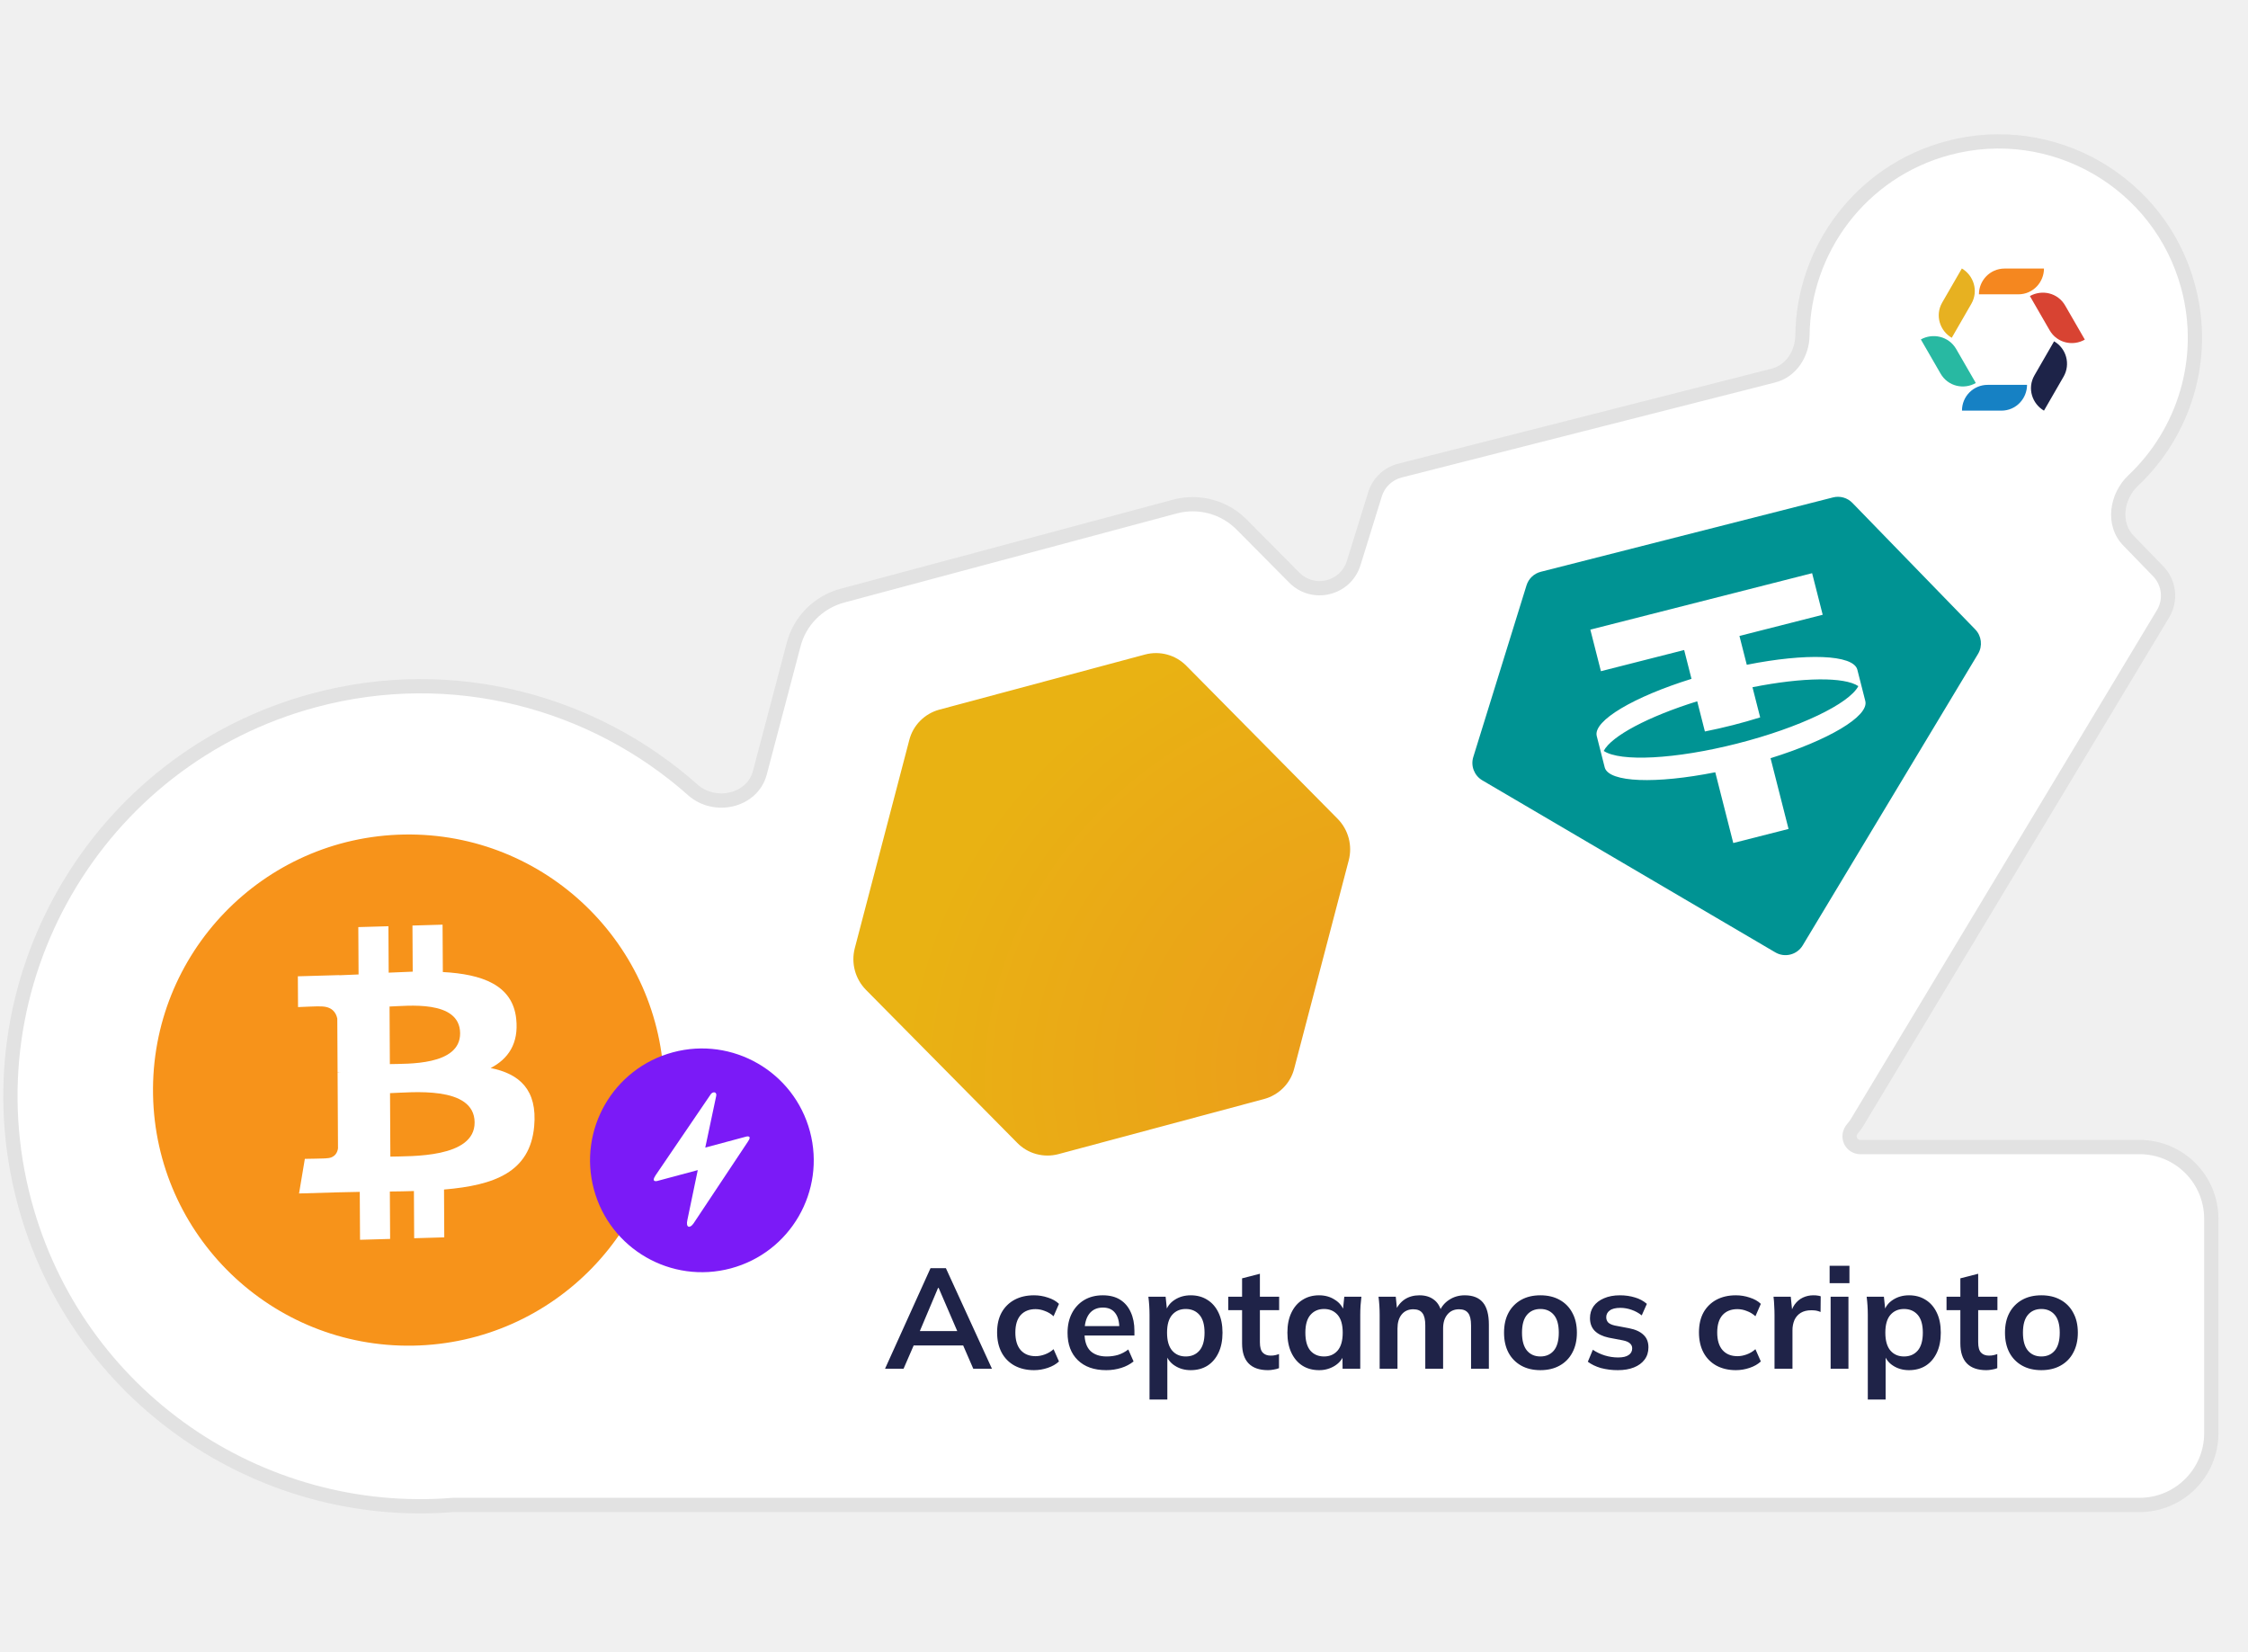
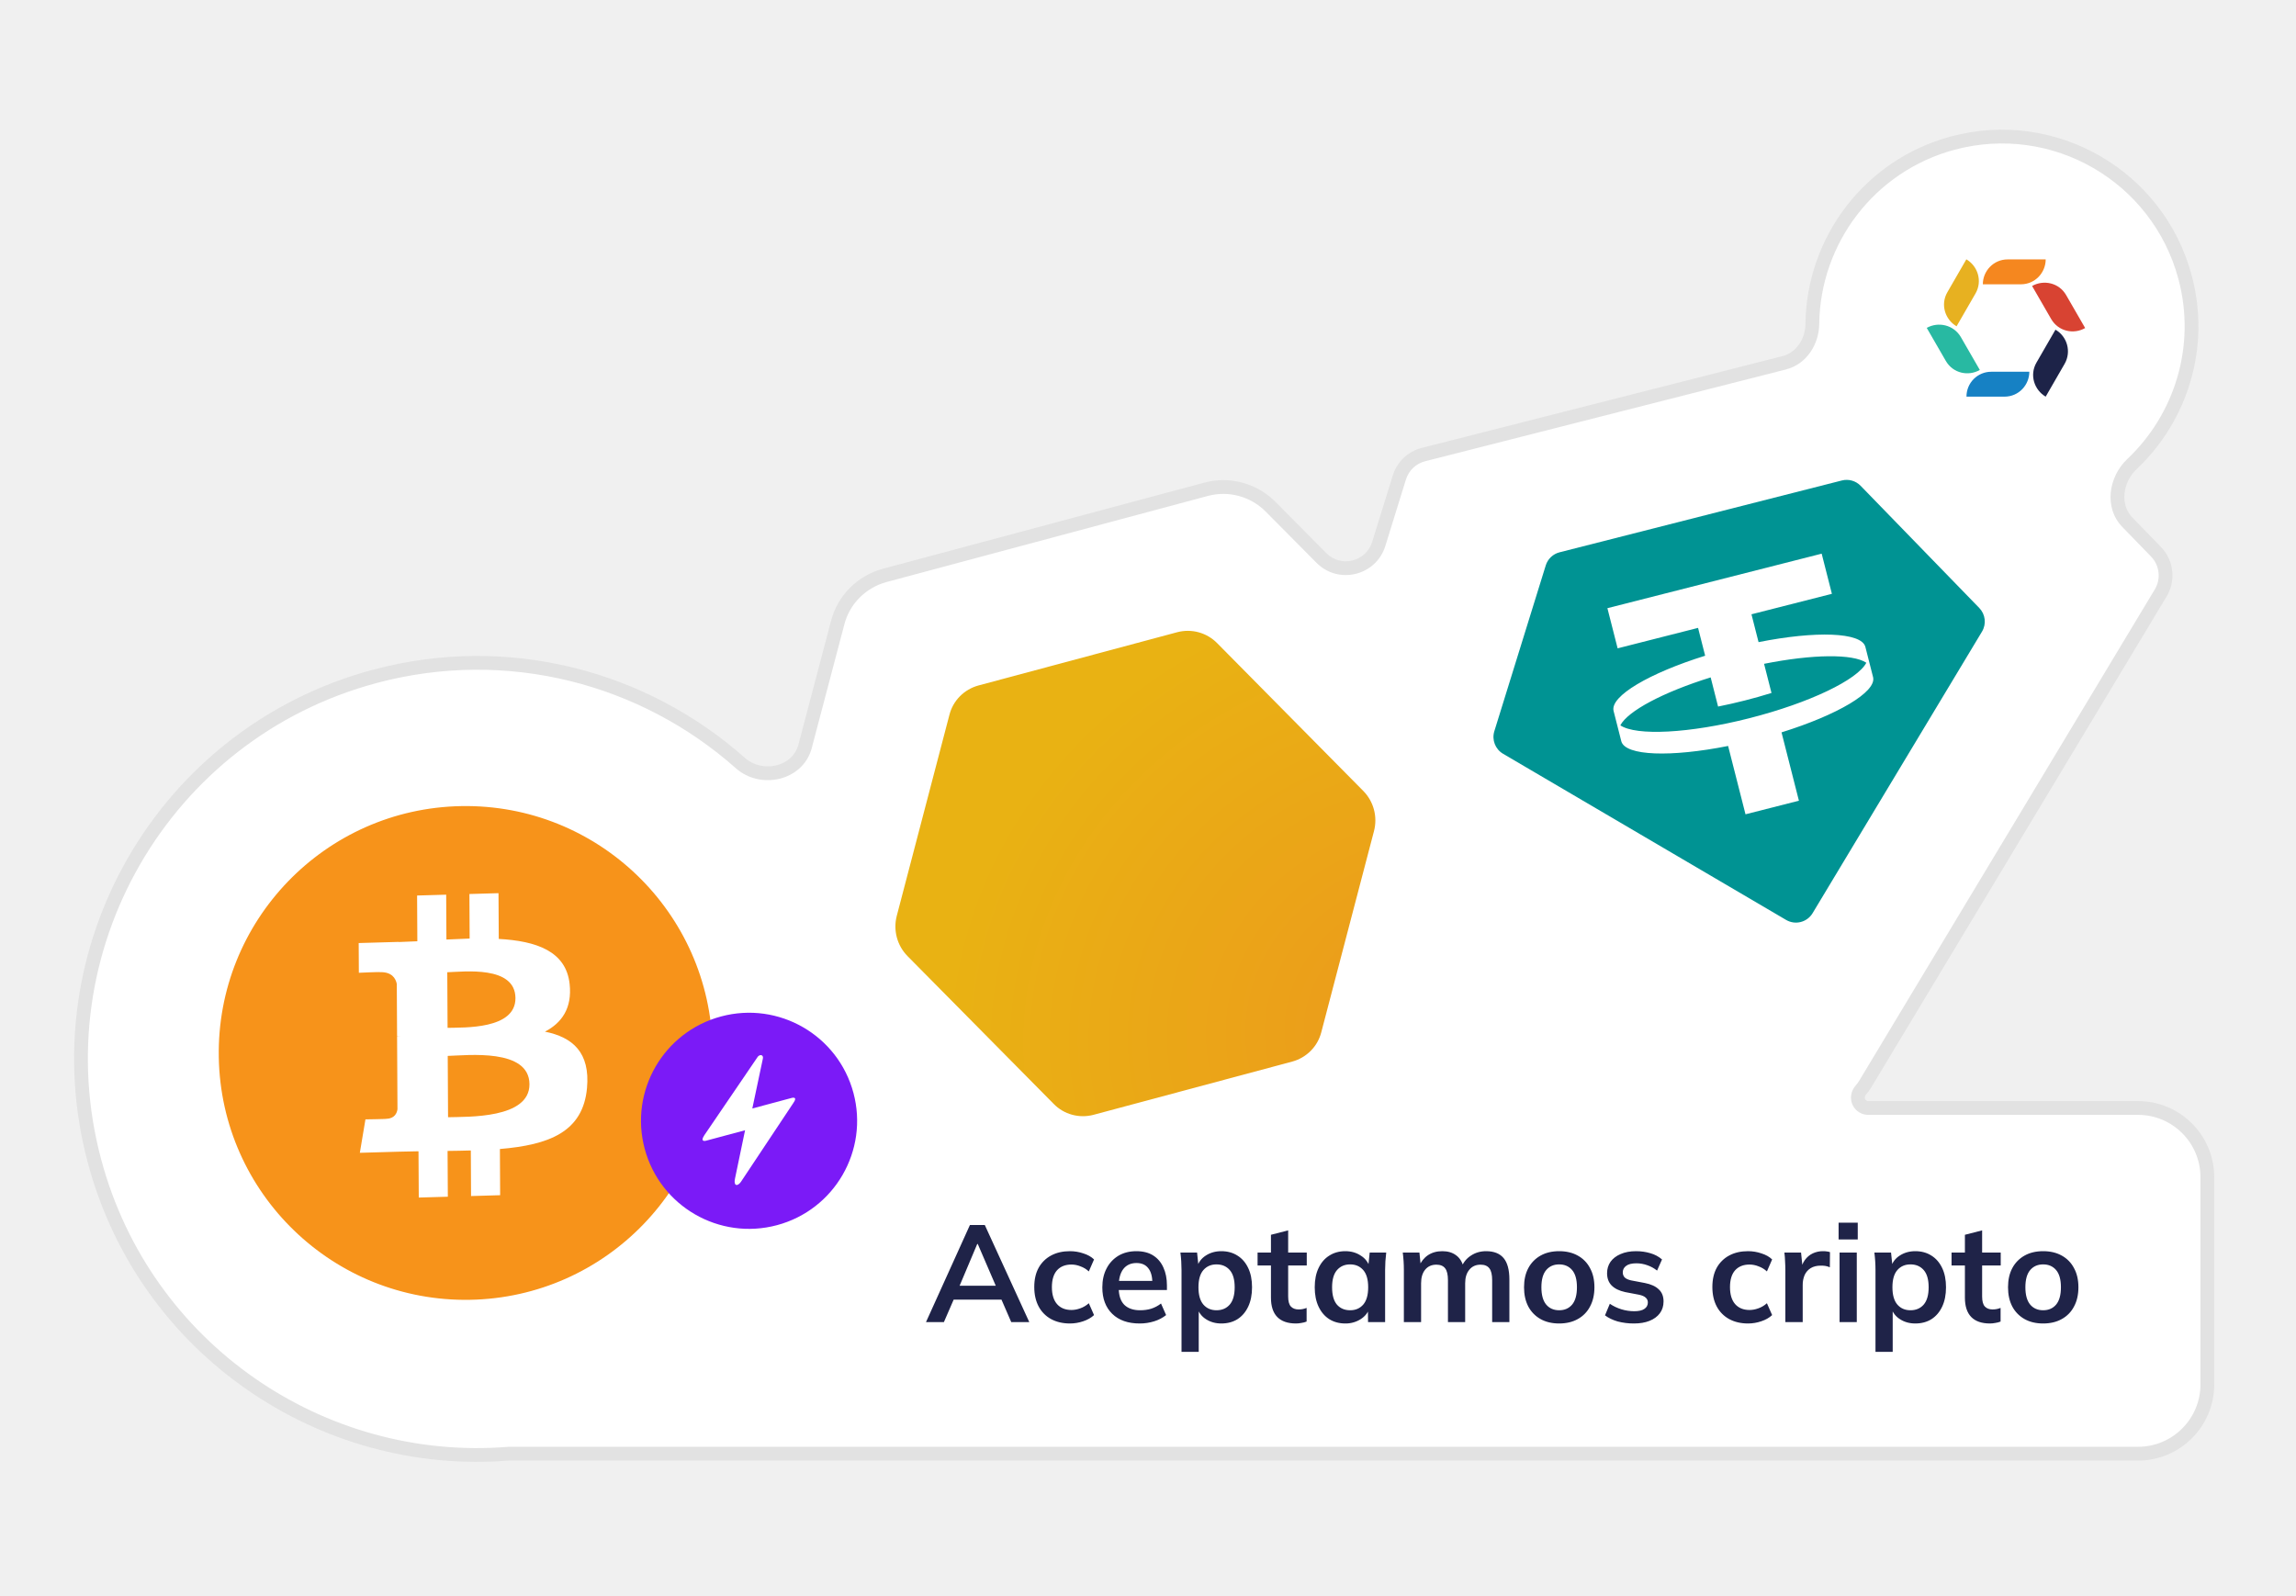
- <svg xmlns="http://www.w3.org/2000/svg" width="245" height="180" fill="none" viewBox="0 0 245 180">
-   <path fill="#fff" fill-rule="evenodd" d="M238.481 31.26c2.107 7.864-.455 15.877-5.986 21.099-1.843 1.74-2.286 4.742-.521 6.56l3.231 3.326a3.835 3.835 0 0 1 .535 4.646l-33.353 55.445a3.916 3.916 0 0 1-.421.573c-.229.257-.389.577-.389.922a1.17 1.17 0 0 0 1.17 1.169h30.436c4.317 0 7.817 3.5 7.817 7.817v23.366c0 4.317-3.5 7.817-7.817 7.817H49.399c-21.094 1.72-41.058-11.804-46.73-32.974-6.386-23.832 7.756-48.327 31.587-54.713 15.068-4.037 30.402.132 41.255 9.768 2.392 2.124 6.488 1.22 7.304-1.873l3.678-13.952a7.384 7.384 0 0 1 1.916-3.37 7.563 7.563 0 0 1 3.378-1.968l36.276-9.72a7.515 7.515 0 0 1 7.267 1.973l5.733 5.779c2.063 2.08 5.6 1.213 6.468-1.586l2.327-7.504a3.823 3.823 0 0 1 2.709-2.575l40.704-10.357c1.941-.494 3.148-2.39 3.171-4.392.108-9.345 6.382-17.857 15.852-20.394 11.407-3.057 23.131 3.712 26.187 15.119Z" clip-rule="evenodd" />
-   <path fill="#E2E2E2" d="m238.481 31.26-.75.202.75-.201Zm-3.276 30.985.557-.54-.557.54Zm.535 4.646-.666-.4.666.4Zm-33.353 55.445.665.4-.665-.4ZM49.399 164v-.777h-.032l-.031.003.063.774Zm-46.73-32.974-.751.201.75-.201Zm31.587-54.713-.2-.75.2.75Zm52.237-6.057.752.198.001-.006-.752-.192Zm1.916-3.37-.551-.548.551.547Zm3.378-1.968-.2-.75h-.004l.204.75Zm36.276-9.72-.201-.75.201.75Zm7.267 1.973.551-.547-.002-.002-.549.549Zm14.528-3.311-.742-.23.742.23Zm2.709-2.575.191.753-.191-.752Zm59.727-35.143.201.75-.201-.75Zm-19.023 24.786.192.753-.192-.753Zm3.171-4.392-.777-.009.777.01ZM82.815 84.208l.751.198-.751-.198Zm58.248-21.258-.552.547.552-.547Zm6.468-1.586-.743-.23.743.23Zm54.435 61.545.58.516-.58-.516Zm30.529-70.55-.533-.565.533.565Zm-.521 6.56-.557.541.557-.541Zm1.054-5.995c5.731-5.41 8.387-13.715 6.204-21.864l-1.501.402c2.03 7.576-.437 15.299-5.769 20.332l1.066 1.13Zm2.734 8.78-3.23-3.326-1.115 1.082 3.23 3.327 1.115-1.083Zm.643 5.588a4.61 4.61 0 0 0-.643-5.588l-1.115 1.083a3.058 3.058 0 0 1 .427 3.704l1.331.8Zm-33.353 55.444 33.353-55.444-1.331-.801-33.353 55.444 1.331.801Zm-.506.689c.187-.21.357-.44.506-.689l-1.331-.801c-.1.166-.213.319-.336.458l1.161 1.032Zm30.637.798h-30.436v1.554h30.436v-1.554Zm8.594 8.594a8.594 8.594 0 0 0-8.594-8.594v1.554a7.04 7.04 0 0 1 7.04 7.04h1.554Zm0 23.366v-23.366h-1.554v23.366h1.554Zm-8.594 8.594a8.594 8.594 0 0 0 8.594-8.594h-1.554a7.04 7.04 0 0 1-7.04 7.04v1.554Zm-183.784 0h183.784v-1.554H49.399v1.554Zm-47.481-33.55C7.689 152.766 28 166.525 49.462 164.774l-.126-1.548c-20.727 1.69-40.344-11.6-45.917-32.401l-1.501.402Zm32.137-55.664C9.81 82.059-4.579 106.98 1.918 131.227l1.5-.402c-6.274-23.417 7.623-47.487 31.04-53.761l-.403-1.501ZM76.027 85.5c-11.04-9.802-26.64-14.045-41.972-9.937l.403 1.5c14.805-3.966 29.871.13 40.538 9.599l1.031-1.162Zm9.715-15.442L82.064 84.01l1.502.396 3.679-13.952-1.503-.396Zm2.116-3.72a8.16 8.16 0 0 0-2.117 3.726l1.505.384a6.606 6.606 0 0 1 1.715-3.016l-1.103-1.094Zm3.725-2.17a8.34 8.34 0 0 0-3.725 2.17l1.103 1.094a6.785 6.785 0 0 1 3.03-1.765l-.408-1.499Zm36.279-9.72-36.276 9.72.402 1.5 36.276-9.72-.402-1.5Zm8.017 2.174a8.29 8.29 0 0 0-8.017-2.175l.402 1.501a6.738 6.738 0 0 1 6.516 1.771l1.099-1.097Zm5.735 5.78-5.733-5.778-1.103 1.094 5.733 5.779 1.103-1.094Zm7.502-8.772-2.328 7.504 1.485.46 2.327-7.504-1.484-.46Zm3.259-3.097a4.6 4.6 0 0 0-3.259 3.097l1.484.46a3.047 3.047 0 0 1 2.158-2.052l-.383-1.505Zm40.704-10.358-40.704 10.358.383 1.505 40.705-10.357-.384-1.506Zm19.014-24.784c-9.815 2.63-16.316 11.452-16.428 21.136l1.554.018c.104-9.006 6.151-17.208 15.276-19.653l-.402-1.5Zm27.139 15.669c-3.168-11.821-15.318-18.836-27.139-15.669l.402 1.501c10.992-2.945 22.291 3.578 25.236 14.57l1.501-.402Zm-45.769 10.62c2.353-.598 3.73-2.86 3.756-5.135l-1.554-.018c-.02 1.73-1.056 3.259-2.586 3.648l.384 1.506ZM74.996 86.663c1.405 1.247 3.294 1.595 4.942 1.194 1.655-.404 3.136-1.584 3.628-3.45l-1.502-.396c-.324 1.227-1.298 2.045-2.493 2.336-1.203.293-2.557.03-3.544-.846l-1.031 1.162ZM200.8 123.831c0 1.075.872 1.946 1.947 1.946v-1.554a.393.393 0 0 1-.393-.392H200.8Zm-60.289-60.334c2.477 2.496 6.72 1.456 7.762-1.902l-1.485-.46c-.694 2.239-3.523 2.932-5.174 1.268l-1.103 1.094Zm60.874 58.896c-.314.353-.585.849-.585 1.438h1.554c0-.1.049-.245.192-.406l-1.161-1.032Zm30.577-70.599c-2.07 1.954-2.69 5.457-.545 7.666l1.115-1.082c-1.386-1.427-1.119-3.93.496-5.454l-1.066-1.13Z" />
-   <path fill="#F7931A" d="M72.378 118.305c.269 15.382-11.984 28.066-27.368 28.336-15.376.267-28.063-11.984-28.33-27.363-.27-15.381 11.981-28.067 27.36-28.336 15.382-.27 28.069 11.984 28.337 27.363Z" />
-   <path fill="#fff" d="M56.259 111.02c-.395-3.71-3.757-4.861-7.996-5.093l-.029-5.162-3.282.095.028 5.026c-.874.028-1.747.064-2.62.109l-.028-5.06-3.281.095.028 5.161c-.71.034-1.409.067-2.09.087v-.016l-4.527.13.02 3.355s2.423-.114 2.383-.07c1.33-.038 1.766.688 1.895 1.322l.033 5.881c.092-.002.212-.001.347.012l-.347.01.044 8.238c-.056.403-.298 1.048-1.228 1.077.043.034-2.385.068-2.385.068l-.632 3.772 4.272-.123c.795-.022 1.577-.032 2.345-.05l.03 5.221 3.279-.094-.03-5.167c.901-.007 1.772-.026 2.623-.051l.027 5.142 3.281-.095-.026-5.212c5.516-.462 9.371-1.905 9.824-6.879.365-4.005-1.607-5.731-4.744-6.361 1.898-.984 3.079-2.652 2.786-5.368Zm-4.533 11.296c.023 3.902-6.958 3.661-9.182 3.726l-.037-6.917c2.225-.063 9.198-.877 9.22 3.191Zm-1.58-9.713c.019 3.548-5.804 3.303-7.657 3.356l-.034-6.273c1.853-.054 7.67-.787 7.692 2.916v.001Z" />
-   <path fill="#7B1AF7" d="M79.652 138.22c6.502-1.742 10.361-8.426 8.619-14.928-1.742-6.502-8.426-10.361-14.928-8.619-6.502 1.743-10.361 8.426-8.619 14.928 1.742 6.503 8.426 10.361 14.928 8.619Z" />
-   <path fill="#fff" d="m71.454 128.072 6.036-8.867c.284-.31.668-.179.56.253l-1.185 5.598 4.468-1.197s.71-.191.156.584l-5.9 8.875c-.42.604-.862.455-.677-.356l1.135-5.45-4.425 1.186s-.71.19-.168-.626Z" />
-   <path fill="url(#a)" d="m145.781 89.227-16.487-16.675a4.642 4.642 0 0 0-4.495-1.228l-22.428 6.01a4.663 4.663 0 0 0-2.088 1.218 4.575 4.575 0 0 0-1.183 2.09l-5.94 22.685a4.763 4.763 0 0 0 1.216 4.541l16.487 16.673a4.57 4.57 0 0 0 2.07 1.219 4.65 4.65 0 0 0 2.417.012l22.428-6.01a4.66 4.66 0 0 0 2.088-1.219 4.565 4.565 0 0 0 1.183-2.09l5.941-22.683a4.741 4.741 0 0 0-1.209-4.543Z" />
-   <path fill="#009393" fill-rule="evenodd" d="m167.922 62.311 31.851-8.105a2.19 2.19 0 0 1 2.112.598l13.389 13.787a2.2 2.2 0 0 1 .307 2.663l-19.112 31.77a2.19 2.19 0 0 1-2.986.76l-31.929-18.746a2.197 2.197 0 0 1-.986-2.545l5.801-18.707a2.192 2.192 0 0 1 1.553-1.475Zm29.573.152 1.153 4.53-9.073 2.31.799 3.141c6.458-1.286 11.59-1.123 12.046.52l.876 3.446c.385 1.662-4.045 4.257-10.331 6.214l1.961 7.71-6.024 1.533-1.962-7.71c-6.458 1.286-11.59 1.124-12.046-.52l-.876-3.445c-.385-1.662 4.045-4.257 10.331-6.215l-.799-3.141-9.073 2.308-1.153-4.53 24.171-6.151Zm-8.145 18.56c6.8-1.73 12.188-4.342 13.182-6.253-1.515-1.02-6.046-.974-11.536.12l.837 3.288a59.087 59.087 0 0 1-6.024 1.534l-.837-3.29c-5.344 1.664-9.347 3.789-10.19 5.41 1.787 1.203 7.767.922 14.568-.808Z" clip-rule="evenodd" />
-   <path fill="#1F2348" d="m96.456 149.157 4.956-10.955h1.678l5.019 10.955h-2.035l-1.337-3.077.808.544h-6.572l.839-.544-1.337 3.077h-2.02Zm5.78-8.81-2.191 5.189-.404-.481h5.221l-.327.481-2.237-5.189h-.062Zm10.459 8.965c-.808 0-1.518-.166-2.129-.497a3.468 3.468 0 0 1-1.398-1.414c-.332-.622-.498-1.357-.498-2.207 0-.849.166-1.574.498-2.175a3.486 3.486 0 0 1 1.414-1.383c.6-.321 1.305-.481 2.113-.481.518 0 1.02.082 1.507.248.497.156.901.383 1.212.684l-.59 1.352a2.71 2.71 0 0 0-.948-.575 2.738 2.738 0 0 0-1.01-.202c-.694 0-1.238.217-1.632.652-.383.435-.575 1.067-.575 1.896s.192 1.466.575 1.911c.394.446.938.668 1.632.668.321 0 .652-.062.994-.186a2.87 2.87 0 0 0 .964-.575l.59 1.336c-.321.301-.73.534-1.228.7a4.613 4.613 0 0 1-1.491.248Zm7.864 0c-1.315 0-2.346-.362-3.092-1.088-.746-.725-1.119-1.719-1.119-2.983 0-.818.161-1.533.482-2.144a3.567 3.567 0 0 1 1.336-1.43c.581-.342 1.254-.512 2.02-.512.757 0 1.389.16 1.896.481.508.321.891.772 1.15 1.352.269.58.404 1.259.404 2.036v.512h-5.718v-1.025h4.335l-.264.217c0-.725-.156-1.279-.466-1.662-.301-.384-.741-.575-1.321-.575-.642 0-1.139.228-1.492.684-.342.455-.512 1.092-.512 1.911v.202c0 .849.207 1.486.621 1.911.425.414 1.02.621 1.787.621.445 0 .86-.057 1.243-.17a3.66 3.66 0 0 0 1.119-.591l.575 1.305a4.094 4.094 0 0 1-1.337.7 5.395 5.395 0 0 1-1.647.248Zm4.722 3.201v-9.245c0-.321-.011-.648-.031-.979a14.689 14.689 0 0 0-.094-.979h1.88l.171 1.647h-.171c.156-.549.482-.984.979-1.305.508-.332 1.093-.497 1.756-.497.694 0 1.3.165 1.818.497.518.321.922.787 1.212 1.398.29.601.435 1.326.435 2.176 0 .849-.145 1.579-.435 2.19-.29.612-.694 1.083-1.212 1.414-.518.322-1.124.482-1.818.482-.652 0-1.227-.16-1.725-.482a2.312 2.312 0 0 1-.994-1.289h.171v4.972h-1.942Zm3.946-4.693c.622 0 1.119-.212 1.492-.637.373-.435.559-1.087.559-1.957 0-.871-.186-1.518-.559-1.943-.373-.424-.87-.637-1.492-.637-.611 0-1.103.213-1.476.637-.373.425-.559 1.072-.559 1.943 0 .87.186 1.522.559 1.957.373.425.865.637 1.476.637Zm8.97 1.492c-.933 0-1.637-.243-2.114-.73-.476-.487-.714-1.217-.714-2.191v-3.62h-1.508v-1.461h1.508v-2.004l1.942-.498v2.502h2.098v1.461h-2.098v3.496c0 .538.103.916.311 1.134.207.217.492.326.854.326.197 0 .363-.015.497-.046a2.79 2.79 0 0 0 .42-.125v1.539a2.483 2.483 0 0 1-.59.155c-.208.041-.41.062-.606.062Zm5.561 0c-.684 0-1.285-.16-1.803-.482-.518-.331-.922-.802-1.212-1.414-.29-.611-.435-1.341-.435-2.19 0-.85.145-1.575.435-2.176.29-.611.694-1.077 1.212-1.398.518-.332 1.119-.497 1.803-.497.663 0 1.243.165 1.74.497a2.29 2.29 0 0 1 1.01 1.305h-.171l.171-1.647h1.865l-.094.979c-.02.331-.031.658-.031.979v5.889h-1.926l-.016-1.616h.187c-.166.538-.503.968-1.01 1.289a3.153 3.153 0 0 1-1.725.482Zm.544-1.492c.611 0 1.103-.212 1.476-.637.373-.435.559-1.087.559-1.957 0-.871-.186-1.518-.559-1.943-.373-.424-.865-.637-1.476-.637-.612 0-1.104.213-1.477.637-.372.425-.559 1.072-.559 1.943 0 .87.181 1.522.544 1.957.373.425.87.637 1.492.637Zm6.061 1.337v-5.889a15.472 15.472 0 0 0-.124-1.958h1.88l.156 1.554h-.187a2.69 2.69 0 0 1 .995-1.259c.455-.3.994-.45 1.616-.45.621 0 1.134.15 1.538.45.414.29.704.746.87 1.368h-.249c.218-.56.575-1 1.072-1.321.498-.332 1.067-.497 1.71-.497.88 0 1.538.259 1.973.776.435.518.653 1.326.653 2.424v4.802h-1.943v-4.724c0-.621-.103-1.067-.31-1.336-.208-.28-.539-.42-.995-.42-.539 0-.963.192-1.274.575-.311.373-.466.881-.466 1.523v4.382h-1.942v-4.724c0-.621-.104-1.067-.311-1.336-.207-.28-.539-.42-.995-.42-.538 0-.963.192-1.274.575-.3.373-.45.881-.45 1.523v4.382h-1.943Zm17.518.155c-.808 0-1.507-.166-2.097-.497a3.494 3.494 0 0 1-1.383-1.414c-.321-.611-.482-1.336-.482-2.175 0-.839.161-1.559.482-2.16a3.488 3.488 0 0 1 1.383-1.414c.59-.332 1.289-.497 2.097-.497s1.508.165 2.098.497a3.368 3.368 0 0 1 1.383 1.414c.331.601.497 1.321.497 2.16 0 .839-.166 1.564-.497 2.175a3.373 3.373 0 0 1-1.383 1.414c-.59.331-1.29.497-2.098.497Zm0-1.492c.612 0 1.098-.212 1.461-.637.363-.435.544-1.087.544-1.957 0-.871-.181-1.518-.544-1.943-.363-.424-.849-.637-1.461-.637-.611 0-1.098.213-1.46.637-.363.425-.544 1.072-.544 1.943 0 .87.181 1.522.544 1.957.362.425.849.637 1.46.637Zm8.45 1.492a7.093 7.093 0 0 1-1.865-.233c-.559-.166-1.03-.394-1.414-.684l.544-1.305a4.946 4.946 0 0 0 2.751.839c.517 0 .901-.088 1.149-.264a.823.823 0 0 0 .389-.715.68.68 0 0 0-.249-.559c-.155-.145-.409-.254-.761-.326l-1.554-.296c-.663-.145-1.171-.393-1.523-.745-.342-.353-.512-.814-.512-1.383 0-.487.129-.917.388-1.29.269-.373.647-.663 1.134-.87.497-.218 1.078-.326 1.741-.326.58 0 1.123.077 1.631.233a3.42 3.42 0 0 1 1.305.699l-.559 1.258a3.675 3.675 0 0 0-1.103-.606 3.662 3.662 0 0 0-1.212-.217c-.539 0-.933.098-1.181.295a.871.871 0 0 0-.373.73c0 .228.072.42.217.575.156.145.394.254.715.327l1.554.295c.694.135 1.217.373 1.569.715.363.331.544.787.544 1.367 0 .518-.14.963-.419 1.336-.28.373-.669.658-1.166.855-.497.197-1.077.295-1.74.295Zm12.856 0c-.808 0-1.517-.166-2.129-.497a3.474 3.474 0 0 1-1.398-1.414c-.331-.622-.497-1.357-.497-2.207 0-.849.166-1.574.497-2.175a3.492 3.492 0 0 1 1.414-1.383c.601-.321 1.305-.481 2.113-.481.518 0 1.021.082 1.507.248.498.156.902.383 1.212.684l-.59 1.352a2.71 2.71 0 0 0-.948-.575 2.734 2.734 0 0 0-1.01-.202c-.694 0-1.238.217-1.631.652-.384.435-.575 1.067-.575 1.896s.191 1.466.575 1.911c.393.446.937.668 1.631.668.321 0 .653-.062.995-.186.352-.124.673-.316.963-.575l.59 1.336c-.321.301-.73.534-1.227.7a4.619 4.619 0 0 1-1.492.248Zm4.21-.155v-5.843c0-.331-.011-.668-.032-1.01-.01-.341-.036-.673-.077-.994h1.88l.217 2.144h-.31c.103-.518.274-.948.512-1.289.249-.342.549-.596.902-.762a2.66 2.66 0 0 1 1.15-.248c.186 0 .336.01.45.031.114.01.228.036.342.077l-.016 1.71a2.138 2.138 0 0 0-.512-.156 3.447 3.447 0 0 0-.513-.031c-.446 0-.824.093-1.134.28a1.772 1.772 0 0 0-.684.777 2.8 2.8 0 0 0-.218 1.134v4.18h-1.957Zm6.115 0v-7.847h1.942v7.847h-1.942Zm-.109-9.323v-1.896h2.16v1.896h-2.16Zm4.161 12.679v-9.245a15.482 15.482 0 0 0-.125-1.958h1.88l.171 1.647h-.171c.156-.549.482-.984.979-1.305.508-.332 1.093-.497 1.756-.497.694 0 1.3.165 1.818.497.518.321.922.787 1.212 1.398.29.601.435 1.326.435 2.176 0 .849-.145 1.579-.435 2.19-.29.612-.694 1.083-1.212 1.414-.518.322-1.124.482-1.818.482-.653 0-1.227-.16-1.725-.482a2.312 2.312 0 0 1-.994-1.289h.171v4.972h-1.942Zm3.946-4.693c.622 0 1.119-.212 1.492-.637.373-.435.559-1.087.559-1.957 0-.871-.186-1.518-.559-1.943-.373-.424-.87-.637-1.492-.637-.611 0-1.103.213-1.476.637-.373.425-.559 1.072-.559 1.943 0 .87.186 1.522.559 1.957.373.425.865.637 1.476.637Zm8.969 1.492c-.932 0-1.636-.243-2.113-.73-.476-.487-.715-1.217-.715-2.191v-3.62h-1.507v-1.461h1.507v-2.004l1.943-.498v2.502h2.097v1.461h-2.097v3.496c0 .538.103.916.311 1.134.207.217.492.326.854.326.197 0 .363-.015.497-.046a2.79 2.79 0 0 0 .42-.125v1.539a2.48 2.48 0 0 1-.591.155 3.117 3.117 0 0 1-.606.062Zm5.999 0c-.808 0-1.508-.166-2.098-.497a3.494 3.494 0 0 1-1.383-1.414c-.321-.611-.482-1.336-.482-2.175 0-.839.161-1.559.482-2.16a3.488 3.488 0 0 1 1.383-1.414c.59-.332 1.29-.497 2.098-.497.808 0 1.507.165 2.097.497a3.368 3.368 0 0 1 1.383 1.414c.332.601.497 1.321.497 2.16 0 .839-.165 1.564-.497 2.175a3.373 3.373 0 0 1-1.383 1.414c-.59.331-1.289.497-2.097.497Zm0-1.492c.611 0 1.098-.212 1.46-.637.363-.435.544-1.087.544-1.957 0-.871-.181-1.518-.544-1.943-.362-.424-.849-.637-1.46-.637-.612 0-1.098.213-1.461.637-.363.425-.544 1.072-.544 1.943 0 .87.181 1.522.544 1.957.363.425.849.637 1.461.637Z" />
-   <path fill="#F5871F" d="M218.477 29.265h4.287c0 1.462-1.159 2.81-2.809 2.81h-4.279c-.009-1.479 1.184-2.81 2.801-2.81Z" />
-   <path fill="#D84332" d="M225.076 33.3c.008.025 2.14 3.708 2.14 3.708-1.266.735-3.022.408-3.847-1.037-.008-.025-2.139-3.708-2.139-3.708 1.306-.735 3.046-.367 3.846 1.037Z" />
-   <path fill="#28B9A2" d="M213.193 38.028c.008.024 2.14 3.708 2.14 3.708-1.266.735-3.022.408-3.847-1.038a1204.4 1204.4 0 0 0-2.14-3.707c1.299-.727 3.038-.352 3.847 1.037Z" />
-   <path fill="#E7B121" d="M214.851 33.103c-.008.025-2.139 3.708-2.139 3.708-1.266-.735-1.862-2.417-1.038-3.846.009-.025 2.14-3.708 2.14-3.708 1.29.76 1.838 2.45 1.037 3.846Z" />
-   <path fill="#1D2348" d="M224.904 41.04c-.009.025-2.14 3.709-2.14 3.709-1.266-.735-1.862-2.418-1.037-3.847.008-.024 2.139-3.708 2.139-3.708a2.825 2.825 0 0 1 1.038 3.847Z" />
-   <path fill="#1681C4" d="M216.63 41.94h4.288c0 1.462-1.16 2.81-2.809 2.81h-4.28a2.791 2.791 0 0 1 2.801-2.81Z" />
+ <svg xmlns="http://www.w3.org/2000/svg" width="259" height="180" fill="none" viewBox="0 0 259 180">
+   <path fill="#fff" fill-rule="evenodd" d="M246.481 31.26c2.107 7.864-.455 15.877-5.986 21.099-1.843 1.74-2.286 4.742-.521 6.56l3.23 3.326a3.834 3.834 0 0 1 .536 4.646l-33.353 55.445a3.916 3.916 0 0 1-.421.573c-.229.257-.389.577-.389.922a1.17 1.17 0 0 0 1.17 1.169h30.436c4.317 0 7.817 3.5 7.817 7.817v23.366c0 4.317-3.5 7.817-7.817 7.817H57.396c-21.093 1.719-41.056-11.805-46.728-32.975-6.386-23.831 7.757-48.326 31.588-54.712 15.068-4.037 30.402.132 41.255 9.768 2.392 2.124 6.488 1.22 7.304-1.873l3.678-13.952a7.382 7.382 0 0 1 1.916-3.37 7.563 7.563 0 0 1 3.378-1.968l36.276-9.72a7.512 7.512 0 0 1 7.266 1.973l5.733 5.779c2.064 2.08 5.601 1.213 6.468-1.586l2.328-7.504a3.823 3.823 0 0 1 2.709-2.575l40.704-10.357c1.941-.494 3.148-2.39 3.171-4.392.108-9.345 6.382-17.857 15.852-20.394 11.406-3.057 23.131 3.712 26.187 15.119Z" clip-rule="evenodd" />
+   <path fill="#E2E2E2" d="m246.481 31.26-.75.202.75-.201Zm-3.277 30.985.558-.54-.558.54Zm.536 4.646-.666-.4.666.4Zm-33.353 55.445.665.4-.665-.4ZM57.397 164v-.777h-.032l-.032.003.063.774Zm-46.729-32.975.75-.201-.75.201Zm31.588-54.712-.2-.75.2.75Zm52.237-6.057.752.198.001-.006-.752-.192Zm1.916-3.37-.552-.548.552.547Zm3.378-1.968-.2-.75h-.004l.204.75Zm36.276-9.72-.201-.75.201.75Zm7.266 1.973.552-.547-.002-.002-.55.549Zm14.529-3.311-.742-.23.742.23Zm2.709-2.575.191.753-.191-.752Zm59.727-35.143.201.75-.201-.75Zm-19.023 24.786.192.753-.192-.753Zm3.171-4.392-.777-.009.777.01ZM83.512 86.081l.515-.581-.516.58Zm7.303-1.873-.751-.198.75.198Zm58.247-21.258-.551.547.551-.547Zm6.468-1.586-.742-.23.742.23Zm54.436 61.545.58.516-.58-.516Zm30.529-70.55-.533-.565.533.565Zm-.521 6.56-.557.541.557-.541Zm1.054-5.995c5.731-5.41 8.387-13.715 6.204-21.864l-1.501.402c2.03 7.576-.437 15.299-5.769 20.332l1.066 1.13Zm2.734 8.78-3.23-3.326-1.115 1.082 3.23 3.327 1.115-1.083Zm.643 5.588a4.61 4.61 0 0 0-.643-5.588l-1.115 1.083a3.058 3.058 0 0 1 .427 3.704l1.331.8Zm-33.353 55.444 33.353-55.444-1.331-.801-33.353 55.444 1.331.801Zm-.506.689c.187-.21.357-.44.506-.689l-1.331-.801c-.1.166-.213.319-.336.458l1.161 1.032Zm30.637.798h-30.436v1.554h30.436v-1.554Zm8.594 8.594a8.594 8.594 0 0 0-8.594-8.594v1.554a7.04 7.04 0 0 1 7.04 7.04h1.554Zm0 23.366v-23.366h-1.554v23.366h1.554Zm-8.594 8.594a8.594 8.594 0 0 0 8.594-8.594h-1.554a7.04 7.04 0 0 1-7.04 7.04v1.554Zm-183.787 0h183.787v-1.554H57.396v1.554Zm-47.478-33.55c5.77 21.538 26.08 35.296 47.541 33.547l-.126-1.548c-20.726 1.689-40.341-11.601-45.914-32.402l-1.501.403Zm32.137-55.664C17.81 82.059 3.421 106.98 9.918 131.227l1.5-.403c-6.274-23.416 7.623-47.486 31.04-53.76l-.403-1.501ZM84.027 85.5c-11.04-9.802-26.641-14.045-41.972-9.937l.402 1.5c14.806-3.966 29.872.129 40.539 9.599l1.031-1.162Zm9.715-15.442L90.064 84.01l1.502.397 3.679-13.952-1.503-.396Zm2.115-3.72a8.159 8.159 0 0 0-2.116 3.726l1.505.384a6.606 6.606 0 0 1 1.715-3.016l-1.103-1.094Zm3.726-2.17a8.34 8.34 0 0 0-3.725 2.17l1.103 1.094a6.785 6.785 0 0 1 3.03-1.765l-.408-1.499Zm36.279-9.72-36.276 9.72.402 1.5 36.276-9.72-.402-1.5Zm8.017 2.174a8.29 8.29 0 0 0-8.017-2.175l.402 1.501a6.738 6.738 0 0 1 6.516 1.771l1.099-1.097Zm5.735 5.78-5.733-5.778-1.103 1.094 5.733 5.779 1.103-1.094Zm7.502-8.772-2.328 7.504 1.485.46 2.327-7.504-1.484-.46Zm3.259-3.097a4.6 4.6 0 0 0-3.259 3.097l1.484.46a3.047 3.047 0 0 1 2.158-2.052l-.383-1.505Zm40.704-10.358-40.704 10.358.383 1.505 40.705-10.357-.384-1.506Zm19.014-24.784c-9.815 2.63-16.316 11.452-16.428 21.136l1.554.018c.104-9.006 6.151-17.208 15.276-19.653l-.402-1.5Zm27.139 15.669c-3.168-11.821-15.318-18.836-27.139-15.669l.402 1.501c10.992-2.945 22.291 3.578 25.236 14.57l1.501-.402Zm-45.769 10.62c2.353-.598 3.73-2.86 3.756-5.135l-1.554-.018c-.02 1.73-1.057 3.259-2.586 3.648l.384 1.506ZM82.996 86.663c1.404 1.247 3.294 1.595 4.942 1.194 1.655-.404 3.136-1.584 3.628-3.45l-1.502-.397c-.324 1.228-1.298 2.046-2.494 2.337-1.202.293-2.556.03-3.543-.846l-1.031 1.162ZM208.8 123.83c0 1.075.872 1.946 1.947 1.946v-1.554a.393.393 0 0 1-.393-.392H208.8Zm-60.289-60.334c2.476 2.496 6.72 1.456 7.762-1.902l-1.485-.46c-.694 2.239-3.523 2.932-5.174 1.268l-1.103 1.094Zm60.874 58.896c-.314.353-.585.849-.585 1.438h1.554c0-.1.049-.245.192-.406l-1.161-1.032Zm30.577-70.599c-2.071 1.954-2.69 5.457-.545 7.666l1.115-1.082c-1.386-1.427-1.119-3.93.496-5.454l-1.066-1.13Z" />
+   <path fill="#F7931A" d="M80.377 118.305c.27 15.382-11.984 28.066-27.367 28.336-15.377.267-28.064-11.984-28.33-27.363-.27-15.381 11.98-28.067 27.36-28.336 15.382-.27 28.069 11.984 28.337 27.363Z" />
+   <path fill="#fff" d="M64.258 111.02c-.394-3.71-3.757-4.861-7.995-5.093l-.029-5.162-3.282.095.027 5.026c-.873.028-1.747.064-2.62.109l-.027-5.06-3.282.095.028 5.161c-.71.034-1.408.067-2.089.087v-.016l-4.527.13.019 3.355s2.424-.114 2.384-.07c1.33-.038 1.766.688 1.895 1.322l.033 5.881c.091-.002.211-.001.347.012l-.347.01.044 8.238c-.056.403-.298 1.048-1.228 1.077.043.034-2.385.068-2.385.068l-.632 3.772 4.272-.123c.795-.022 1.577-.032 2.345-.05l.03 5.221 3.279-.094-.03-5.167c.9-.007 1.772-.026 2.623-.051l.026 5.142 3.282-.095-.027-5.212c5.517-.462 9.372-1.905 9.825-6.879.365-4.005-1.608-5.731-4.744-6.361 1.898-.984 3.079-2.652 2.785-5.368Zm-4.532 11.296c.023 3.902-6.958 3.661-9.183 3.726l-.037-6.917c2.226-.063 9.198-.877 9.22 3.191Zm-1.58-9.713c.019 3.548-5.804 3.303-7.657 3.356l-.034-6.273c1.853-.054 7.67-.787 7.691 2.916v.001Z" />
+   <path fill="#7B1AF7" d="M87.652 138.22c6.502-1.742 10.361-8.426 8.619-14.928-1.743-6.502-8.426-10.361-14.928-8.619-6.503 1.743-10.361 8.426-8.619 14.928 1.742 6.503 8.426 10.361 14.928 8.619Z" />
+   <path fill="#fff" d="m79.453 128.072 6.037-8.867c.283-.31.668-.179.56.253l-1.185 5.598 4.467-1.197s.71-.191.157.584l-5.9 8.875c-.42.604-.863.455-.677-.356l1.135-5.45-4.426 1.186s-.71.19-.168-.626Z" />
+   <path fill="url(#a)" d="m153.781 89.227-16.487-16.675a4.642 4.642 0 0 0-4.495-1.228l-22.428 6.01a4.663 4.663 0 0 0-2.088 1.218 4.57 4.57 0 0 0-1.183 2.09l-5.941 22.685a4.763 4.763 0 0 0 1.217 4.541l16.487 16.673a4.566 4.566 0 0 0 2.069 1.219 4.655 4.655 0 0 0 2.418.012l22.428-6.01a4.66 4.66 0 0 0 2.088-1.219 4.574 4.574 0 0 0 1.183-2.09l5.941-22.683a4.741 4.741 0 0 0-1.209-4.543Z" />
+   <path fill="#009393" fill-rule="evenodd" d="m175.921 62.311 31.851-8.105a2.192 2.192 0 0 1 2.113.598l13.388 13.787c.695.716.821 1.809.307 2.663l-19.112 31.77a2.19 2.19 0 0 1-2.985.76l-31.93-18.746a2.197 2.197 0 0 1-.985-2.545l5.801-18.707a2.192 2.192 0 0 1 1.552-1.475Zm29.573.152 1.153 4.53-9.073 2.31.8 3.141c6.457-1.286 11.589-1.123 12.045.52l.877 3.446c.385 1.662-4.045 4.257-10.332 6.214l1.962 7.71-6.025 1.533-1.962-7.71c-6.457 1.286-11.589 1.124-12.045-.52l-.877-3.445c-.385-1.662 4.045-4.257 10.332-6.215l-.799-3.141-9.074 2.308-1.153-4.53 24.171-6.151Zm-8.145 18.56c6.801-1.73 12.188-4.342 13.183-6.253-1.516-1.02-6.047-.974-11.536.12l.837 3.288a59.13 59.13 0 0 1-2.993.845 59.029 59.029 0 0 1-3.032.689l-.837-3.29c-5.344 1.664-9.346 3.789-10.19 5.41 1.787 1.203 7.768.922 14.568-.808Z" clip-rule="evenodd" />
+   <path fill="#1F2348" d="m104.456 149.157 4.956-10.955h1.678l5.019 10.955h-2.035l-1.337-3.077.808.544h-6.572l.839-.544-1.336 3.077h-2.02Zm5.78-8.81-2.191 5.189-.404-.481h5.221l-.327.481-2.237-5.189h-.062Zm10.459 8.965c-.808 0-1.518-.166-2.129-.497a3.468 3.468 0 0 1-1.398-1.414c-.332-.622-.498-1.357-.498-2.207 0-.849.166-1.574.498-2.175a3.486 3.486 0 0 1 1.414-1.383c.6-.321 1.305-.481 2.113-.481.518 0 1.02.082 1.507.248.497.156.901.383 1.212.684l-.59 1.352a2.71 2.71 0 0 0-.948-.575 2.738 2.738 0 0 0-1.01-.202c-.694 0-1.238.217-1.632.652-.383.435-.575 1.067-.575 1.896s.192 1.466.575 1.911c.394.446.938.668 1.632.668.321 0 .652-.062.994-.186a2.87 2.87 0 0 0 .964-.575l.59 1.336c-.321.301-.73.534-1.228.7a4.613 4.613 0 0 1-1.491.248Zm7.864 0c-1.315 0-2.346-.362-3.092-1.088-.746-.725-1.119-1.719-1.119-2.983 0-.818.161-1.533.482-2.144a3.567 3.567 0 0 1 1.336-1.43c.581-.342 1.254-.512 2.02-.512.757 0 1.389.16 1.896.481.508.321.891.772 1.15 1.352.269.58.404 1.259.404 2.036v.512h-5.718v-1.025h4.335l-.264.217c0-.725-.156-1.279-.466-1.662-.301-.384-.741-.575-1.321-.575-.642 0-1.139.228-1.492.684-.342.455-.512 1.092-.512 1.911v.202c0 .849.207 1.486.621 1.911.425.414 1.02.621 1.787.621.445 0 .86-.057 1.243-.17a3.66 3.66 0 0 0 1.119-.591l.575 1.305a4.094 4.094 0 0 1-1.337.7 5.395 5.395 0 0 1-1.647.248Zm4.722 3.201v-9.245c0-.321-.011-.648-.031-.979a14.689 14.689 0 0 0-.094-.979h1.88l.171 1.647h-.171c.156-.549.482-.984.979-1.305.508-.332 1.093-.497 1.756-.497.694 0 1.3.165 1.818.497.518.321.922.787 1.212 1.398.29.601.435 1.326.435 2.176 0 .849-.145 1.579-.435 2.19-.29.612-.694 1.083-1.212 1.414-.518.322-1.124.482-1.818.482-.652 0-1.227-.16-1.725-.482a2.312 2.312 0 0 1-.994-1.289h.171v4.972h-1.942Zm3.946-4.693c.622 0 1.119-.212 1.492-.637.373-.435.559-1.087.559-1.957 0-.871-.186-1.518-.559-1.943-.373-.424-.87-.637-1.492-.637-.611 0-1.103.213-1.476.637-.373.425-.559 1.072-.559 1.943 0 .87.186 1.522.559 1.957.373.425.865.637 1.476.637Zm8.97 1.492c-.933 0-1.637-.243-2.114-.73-.476-.487-.714-1.217-.714-2.191v-3.62h-1.508v-1.461h1.508v-2.004l1.942-.498v2.502h2.098v1.461h-2.098v3.496c0 .538.103.916.311 1.134.207.217.492.326.854.326.197 0 .363-.015.497-.046a2.79 2.79 0 0 0 .42-.125v1.539a2.483 2.483 0 0 1-.59.155c-.208.041-.41.062-.606.062Zm5.561 0c-.684 0-1.285-.16-1.803-.482-.518-.331-.922-.802-1.212-1.414-.29-.611-.435-1.341-.435-2.19 0-.85.145-1.575.435-2.176.29-.611.694-1.077 1.212-1.398.518-.332 1.119-.497 1.803-.497.663 0 1.243.165 1.74.497a2.29 2.29 0 0 1 1.01 1.305h-.171l.171-1.647h1.865l-.094.979c-.02.331-.031.658-.031.979v5.889h-1.926l-.016-1.616h.187c-.166.538-.503.968-1.01 1.289a3.153 3.153 0 0 1-1.725.482Zm.544-1.492c.611 0 1.103-.212 1.476-.637.373-.435.559-1.087.559-1.957 0-.871-.186-1.518-.559-1.943-.373-.424-.865-.637-1.476-.637-.612 0-1.104.213-1.477.637-.372.425-.559 1.072-.559 1.943 0 .87.181 1.522.544 1.957.373.425.87.637 1.492.637Zm6.061 1.337v-5.889a15.472 15.472 0 0 0-.124-1.958h1.88l.156 1.554h-.187a2.69 2.69 0 0 1 .995-1.259c.455-.3.994-.45 1.616-.45.621 0 1.134.15 1.538.45.414.29.704.746.87 1.368h-.249c.218-.56.575-1 1.072-1.321.498-.332 1.067-.497 1.71-.497.88 0 1.538.259 1.973.776.435.518.653 1.326.653 2.424v4.802h-1.943v-4.724c0-.621-.103-1.067-.31-1.336-.208-.28-.539-.42-.995-.42-.539 0-.963.192-1.274.575-.311.373-.466.881-.466 1.523v4.382h-1.942v-4.724c0-.621-.104-1.067-.311-1.336-.207-.28-.539-.42-.995-.42-.538 0-.963.192-1.274.575-.3.373-.45.881-.45 1.523v4.382h-1.943Zm17.518.155c-.808 0-1.507-.166-2.097-.497a3.494 3.494 0 0 1-1.383-1.414c-.321-.611-.482-1.336-.482-2.175 0-.839.161-1.559.482-2.16a3.488 3.488 0 0 1 1.383-1.414c.59-.332 1.289-.497 2.097-.497s1.508.165 2.098.497a3.368 3.368 0 0 1 1.383 1.414c.331.601.497 1.321.497 2.16 0 .839-.166 1.564-.497 2.175a3.373 3.373 0 0 1-1.383 1.414c-.59.331-1.29.497-2.098.497Zm0-1.492c.612 0 1.098-.212 1.461-.637.363-.435.544-1.087.544-1.957 0-.871-.181-1.518-.544-1.943-.363-.424-.849-.637-1.461-.637-.611 0-1.098.213-1.46.637-.363.425-.544 1.072-.544 1.943 0 .87.181 1.522.544 1.957.362.425.849.637 1.46.637Zm8.45 1.492a7.093 7.093 0 0 1-1.865-.233c-.559-.166-1.03-.394-1.414-.684l.544-1.305a4.946 4.946 0 0 0 2.751.839c.517 0 .901-.088 1.149-.264a.823.823 0 0 0 .389-.715.68.68 0 0 0-.249-.559c-.155-.145-.409-.254-.761-.326l-1.554-.296c-.663-.145-1.171-.393-1.523-.745-.342-.353-.512-.814-.512-1.383 0-.487.129-.917.388-1.29.269-.373.647-.663 1.134-.87.497-.218 1.078-.326 1.741-.326.58 0 1.123.077 1.631.233a3.42 3.42 0 0 1 1.305.699l-.559 1.258a3.675 3.675 0 0 0-1.103-.606 3.662 3.662 0 0 0-1.212-.217c-.539 0-.933.098-1.181.295a.871.871 0 0 0-.373.73c0 .228.072.42.217.575.156.145.394.254.715.327l1.554.295c.694.135 1.217.373 1.569.715.363.331.544.787.544 1.367 0 .518-.14.963-.419 1.336-.28.373-.669.658-1.166.855-.497.197-1.077.295-1.74.295Zm12.856 0c-.808 0-1.517-.166-2.129-.497a3.474 3.474 0 0 1-1.398-1.414c-.331-.622-.497-1.357-.497-2.207 0-.849.166-1.574.497-2.175a3.492 3.492 0 0 1 1.414-1.383c.601-.321 1.305-.481 2.113-.481.518 0 1.021.082 1.507.248.498.156.902.383 1.212.684l-.59 1.352a2.71 2.71 0 0 0-.948-.575 2.734 2.734 0 0 0-1.01-.202c-.694 0-1.238.217-1.631.652-.384.435-.575 1.067-.575 1.896s.191 1.466.575 1.911c.393.446.937.668 1.631.668.321 0 .653-.062.995-.186.352-.124.673-.316.963-.575l.59 1.336c-.321.301-.73.534-1.227.7a4.619 4.619 0 0 1-1.492.248Zm4.21-.155v-5.843c0-.331-.011-.668-.032-1.01-.01-.341-.036-.673-.077-.994h1.88l.217 2.144h-.31c.103-.518.274-.948.512-1.289.249-.342.549-.596.902-.762a2.66 2.66 0 0 1 1.15-.248c.186 0 .336.01.45.031.114.01.228.036.342.077l-.016 1.71a2.138 2.138 0 0 0-.512-.156 3.447 3.447 0 0 0-.513-.031c-.446 0-.824.093-1.134.28a1.772 1.772 0 0 0-.684.777 2.8 2.8 0 0 0-.218 1.134v4.18h-1.957Zm6.115 0v-7.847h1.942v7.847h-1.942Zm-.109-9.323v-1.896h2.16v1.896h-2.16Zm4.161 12.679v-9.245a15.482 15.482 0 0 0-.125-1.958h1.88l.171 1.647h-.171c.156-.549.482-.984.979-1.305.508-.332 1.093-.497 1.756-.497.694 0 1.3.165 1.818.497.518.321.922.787 1.212 1.398.29.601.435 1.326.435 2.176 0 .849-.145 1.579-.435 2.19-.29.612-.694 1.083-1.212 1.414-.518.322-1.124.482-1.818.482-.653 0-1.227-.16-1.725-.482a2.312 2.312 0 0 1-.994-1.289h.171v4.972h-1.942Zm3.946-4.693c.622 0 1.119-.212 1.492-.637.373-.435.559-1.087.559-1.957 0-.871-.186-1.518-.559-1.943-.373-.424-.87-.637-1.492-.637-.611 0-1.103.213-1.476.637-.373.425-.559 1.072-.559 1.943 0 .87.186 1.522.559 1.957.373.425.865.637 1.476.637Zm8.969 1.492c-.932 0-1.636-.243-2.113-.73-.476-.487-.715-1.217-.715-2.191v-3.62h-1.507v-1.461h1.507v-2.004l1.943-.498v2.502h2.097v1.461h-2.097v3.496c0 .538.103.916.311 1.134.207.217.492.326.854.326.197 0 .363-.015.497-.046a2.79 2.79 0 0 0 .42-.125v1.539a2.48 2.48 0 0 1-.591.155 3.117 3.117 0 0 1-.606.062Zm5.999 0c-.808 0-1.508-.166-2.098-.497a3.494 3.494 0 0 1-1.383-1.414c-.321-.611-.482-1.336-.482-2.175 0-.839.161-1.559.482-2.16a3.488 3.488 0 0 1 1.383-1.414c.59-.332 1.29-.497 2.098-.497.808 0 1.507.165 2.097.497a3.368 3.368 0 0 1 1.383 1.414c.332.601.497 1.321.497 2.16 0 .839-.165 1.564-.497 2.175a3.373 3.373 0 0 1-1.383 1.414c-.59.331-1.289.497-2.097.497Zm0-1.492c.611 0 1.098-.212 1.46-.637.363-.435.544-1.087.544-1.957 0-.871-.181-1.518-.544-1.943-.362-.424-.849-.637-1.46-.637-.612 0-1.098.213-1.461.637-.363.425-.544 1.072-.544 1.943 0 .87.181 1.522.544 1.957.363.425.849.637 1.461.637Z" />
+   <path fill="#F5871F" d="M226.477 29.265h4.287c0 1.462-1.16 2.81-2.809 2.81h-4.28c-.008-1.479 1.185-2.81 2.802-2.81Z" />
+   <path fill="#D84332" d="M233.076 33.3c.008.025 2.14 3.708 2.14 3.708-1.266.735-3.022.408-3.847-1.037-.008-.025-2.14-3.708-2.14-3.708 1.307-.735 3.047-.367 3.847 1.037Z" />
+   <path fill="#28B9A2" d="M221.193 38.028c.008.024 2.139 3.708 2.139 3.708-1.265.735-3.021.408-3.846-1.038a1204.4 1204.4 0 0 0-2.14-3.707c1.299-.727 3.038-.352 3.847 1.037Z" />
+   <path fill="#E7B121" d="M222.851 33.103c-.008.025-2.14 3.708-2.14 3.708-1.266-.735-1.862-2.417-1.037-3.846.008-.025 2.14-3.708 2.14-3.708 1.29.76 1.837 2.45 1.037 3.846Z" />
+   <path fill="#1D2348" d="M232.903 41.04c-.008.025-2.14 3.709-2.14 3.709-1.266-.735-1.862-2.418-1.037-3.847.008-.024 2.14-3.708 2.14-3.708a2.826 2.826 0 0 1 1.037 3.847Z" />
+   <path fill="#1681C4" d="M224.63 41.94h4.288c0 1.462-1.16 2.81-2.81 2.81h-4.279a2.79 2.79 0 0 1 2.801-2.81Z" />
  <defs>
-     <radialGradient id="a" cx="0" cy="0" r="1" gradientTransform="rotate(165 69.132 67.88) scale(55.7193 50.1474)" gradientUnits="userSpaceOnUse">
+     <radialGradient id="a" cx="0" cy="0" r="1" gradientTransform="rotate(165 73.132 68.407) scale(55.7193 50.1474)" gradientUnits="userSpaceOnUse">
      <stop stop-color="#EC991C" />
      <stop offset="1" stop-color="#E9B213" />
    </radialGradient>
  </defs>
</svg>
